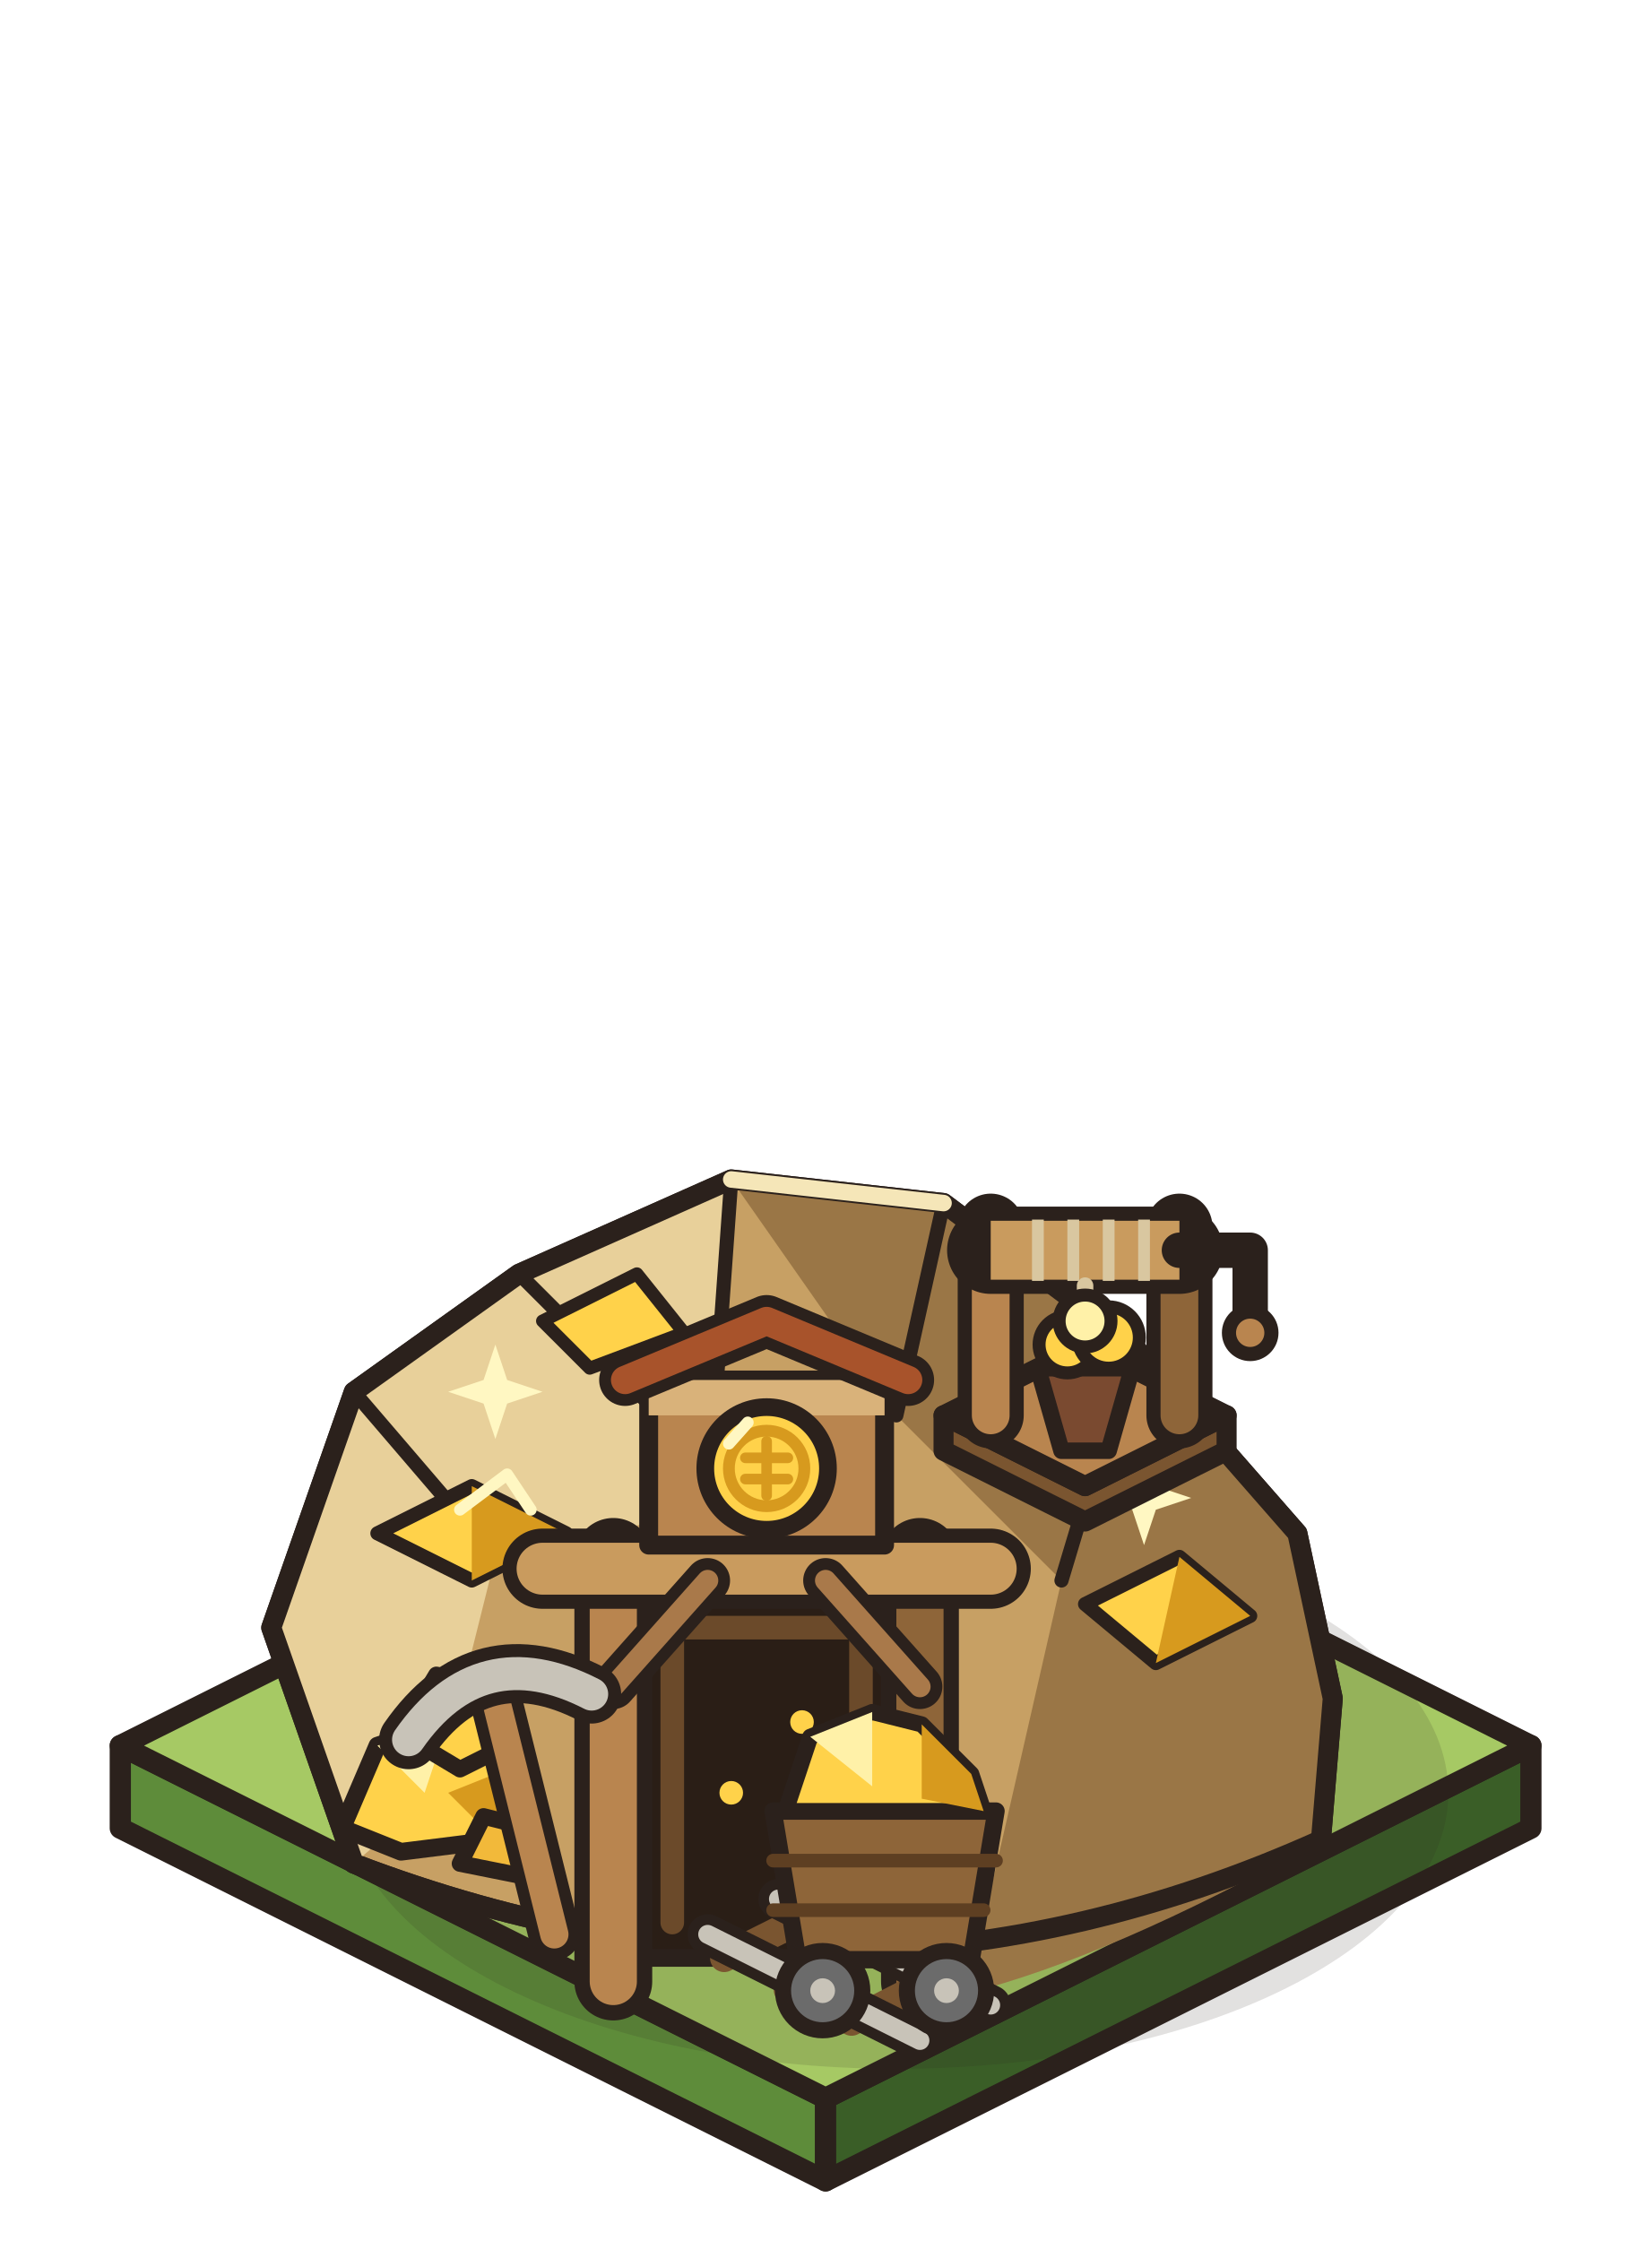
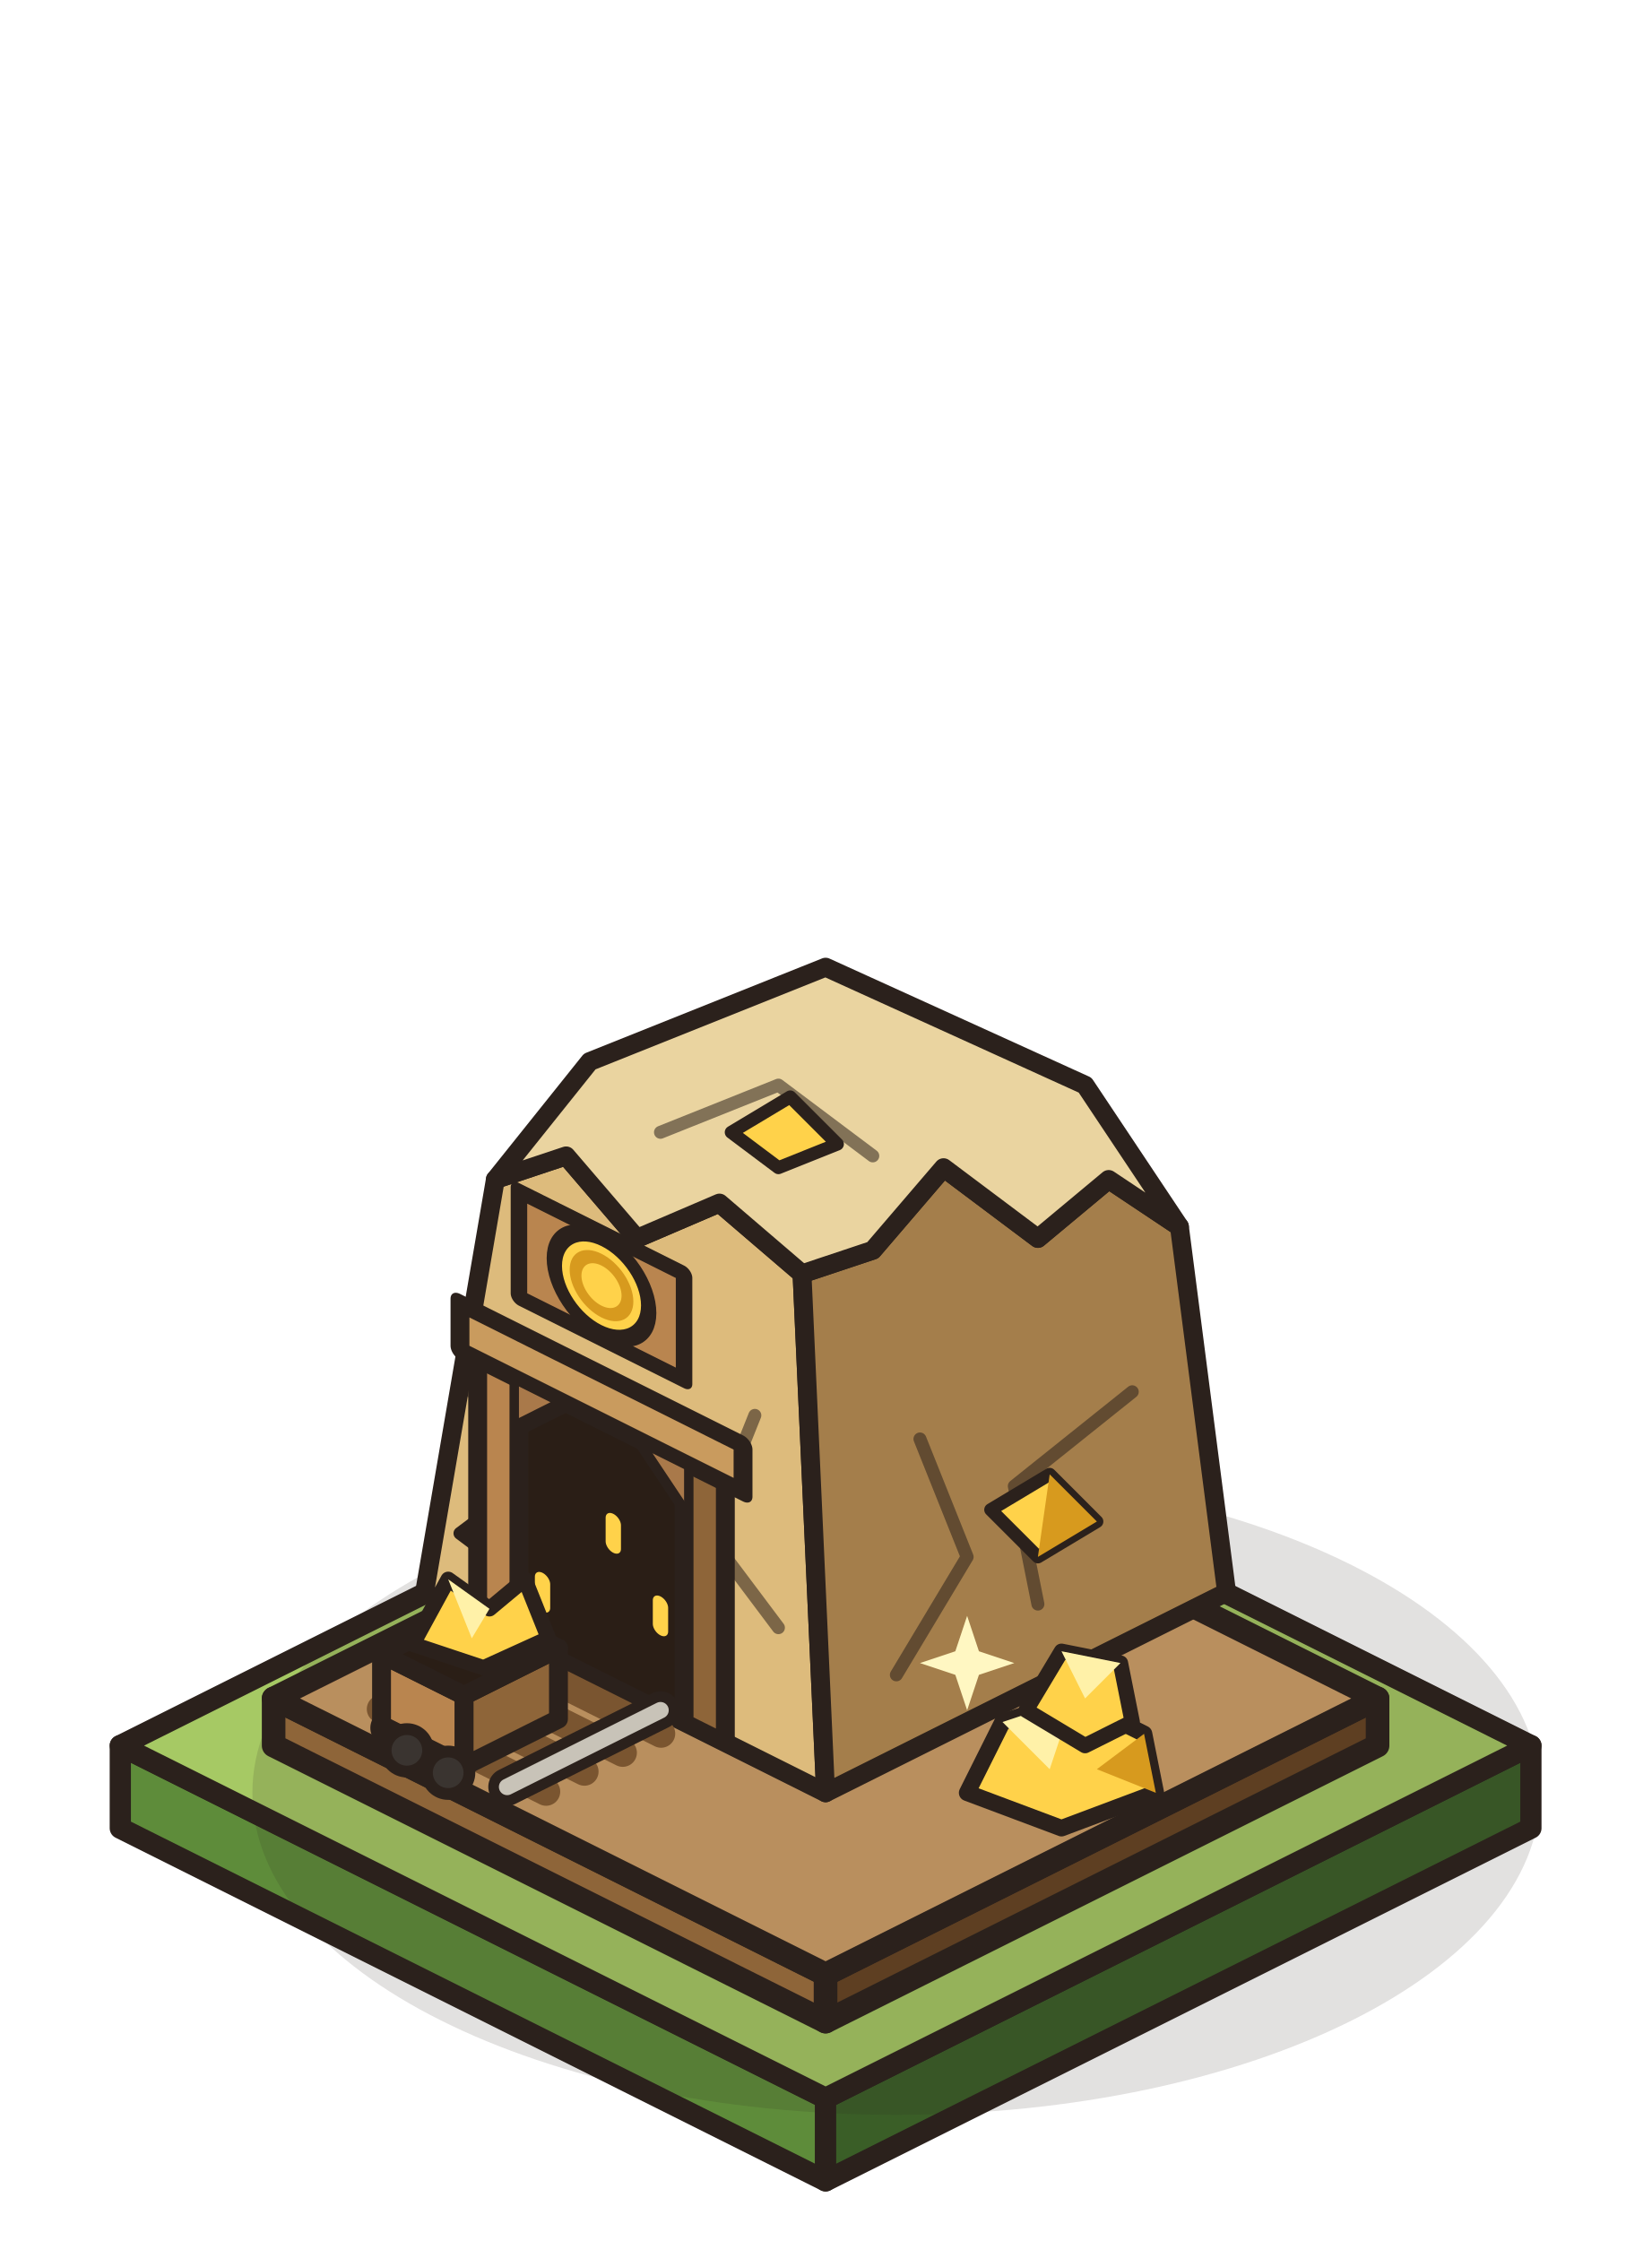
<svg xmlns="http://www.w3.org/2000/svg" viewBox="-70 -122 140 190" width="280" height="380">
  <path d="M-59.8 26L0 55.9L0 62.9L-59.8 33Z" fill="#5E8C3A" stroke="#2B211C" stroke-width="1.8" stroke-linejoin="round" />
  <path d="M59.8 26L0 55.9L0 62.9L59.8 33Z" fill="#3A5E27" stroke="#2B211C" stroke-width="1.8" stroke-linejoin="round" />
  <path d="M0 -3.9L59.8 26L0 55.9L-59.8 26Z" fill="#A6C964" stroke="#2B211C" stroke-width="1.8" stroke-linejoin="round" />
-   <ellipse cx="6" cy="30" rx="46.8" ry="23.4" fill="#2B211C" opacity="0.14" />
-   <g stroke="#2B211C" stroke-width="1.7" stroke-linejoin="round" stroke-linecap="round">
-     <path d="M-40 36L-47 16L-40 -4L-26 -14L-8 -22L10 -20L26 -8L40 8L43 22L42 34Q2 52 -40 36Z" fill="#C7A064" />
-     <path d="M-47 16L-40 -4L-26 -14L-8 -22L-10 6L-28 10L-33 30L-40 36Z" fill="#E8D09A" stroke="none" />
-     <path d="M-8 -22L10 -20L26 -8L40 8L43 22L42 34Q24 44 12 47L20 12L6 -2Z" fill="#9A7646" stroke="none" />
-     <path d="M-40 36L-47 16L-40 -4L-26 -14L-8 -22L10 -20L26 -8L40 8L43 22L42 34Q2 52 -40 36Z" fill="none" />
-     <path d="M-26 -14L-14 -2M-40 -4L-28 10M26 -8L20 12M10 -20L6 -2M-8 -22L-10 6" fill="none" stroke-width="1.2" />
-     <path d="M-8 -22L10 -20" fill="none" stroke="#F5E6B8" stroke-width="1.4" />
-     <path d="M-38 8L-30 4L-22 8L-30 12Z" fill="#FFD24A" stroke-width="1.2" />
-     <path d="M-30 4L-22 8L-30 12Z" fill="#D79A1E" stroke="none" />
-     <path d="M-24 -10L-16 -14L-12 -9L-20 -6Z" fill="#FFD24A" stroke-width="1.1" />
-     <path d="M22 14L30 10L36 15L28 19Z" fill="#FFD24A" stroke-width="1.2" />
-     <path d="M30 10L36 15L28 19Z" fill="#D79A1E" stroke="none" />
-     <path d="M-31 6L-27 3L-25 6" fill="none" stroke="#FFF7C2" stroke-width="1" stroke-linecap="round" />
-     <path d="M0 -4L1 -1L4 0L1 1L0 4L-1 1L-4 0L-1 -1Z" fill="#FFF7C2" stroke="none" transform="translate(-28 -4)" />
-     <path d="M0 -4L1 -1L4 0L1 1L0 4L-1 1L-4 0L-1 -1Z" fill="#FFF7C2" stroke="none" transform="translate(27 5)" />
-     <path d="M10 -2L22 4L34 -2L34 1L22 7L10 1Z" fill="#7A5530" />
-     <path d="M10 -2L22 4L34 -2L22 -8Z" fill="#B9854F" />
-     <path d="M14 -2L14 -18M30 -2L30 -18" fill="none" stroke-width="5.6" />
-     <path d="M14 -2L14 -18" fill="none" stroke="#B9854F" stroke-width="3.2" />
-     <path d="M30 -2L30 -18" fill="none" stroke="#8E6539" stroke-width="3.2" />
-     <path d="M14 -16L30 -16" fill="none" stroke-width="7.4" />
-     <path d="M14 -16L30 -16" fill="none" stroke="#C99B5E" stroke-width="5" stroke-linecap="butt" />
-     <path d="M18 -18.6L18 -13.4M21 -18.6L21 -13.4M24 -18.6L24 -13.4M27 -18.6L27 -13.4" fill="none" stroke="#D9C7A0" stroke-width="1" stroke-linecap="butt" />
-     <path d="M30 -16L36 -16L36 -9" fill="none" stroke-width="3" />
-     <circle cx="36" cy="-9" r="1.8" fill="#B9854F" stroke-width="1.2" />
-     <path d="M22 -13L22 -5" fill="none" stroke="#D9C7A0" stroke-width="1.4" />
-     <path d="M18 -6L26 -6L24 1L20 1Z" fill="#7A4A30" stroke-width="1.4" />
-     <circle cx="20.5" cy="-8" r="2.4" fill="#FFD24A" stroke-width="1.1" />
-     <circle cx="24" cy="-8.6" r="2.6" fill="#FFD24A" stroke-width="1.1" />
-     <circle cx="22" cy="-10" r="2.2" fill="#FFF1A8" stroke-width="1.1" />
-     <path d="M-18 44L-18 12L8 12L8 44Z" fill="#2A1E16" stroke-width="1.5" />
-     <path d="M-13 41L-13 16L3 16L3 41" fill="none" stroke="#6B4A2A" stroke-width="2" />
-     <circle cx="-8" cy="30" r="1" fill="#FFD24A" stroke="none" />
-     <circle cx="-2" cy="24" r="1" fill="#FFD24A" stroke="none" />
-     <circle cx="1" cy="33" r="0.8" fill="#FFF1A8" stroke="none" />
-     <path d="M-18 46L-18 10" fill="none" stroke-width="6.6" />
-     <path d="M-18 46L-18 10" fill="none" stroke="#B9854F" stroke-width="4" />
-     <path d="M8 46L8 10" fill="none" stroke-width="6.6" />
-     <path d="M8 46L8 10" fill="none" stroke="#8E6539" stroke-width="4" />
-     <path d="M-24 11L14 11" fill="none" stroke-width="6.8" />
-     <path d="M-24 11L14 11" fill="none" stroke="#C99B5E" stroke-width="4.4" />
-     <path d="M-18 21L-10 12M8 21L0 12" fill="none" stroke-width="3.8" />
-     <path d="M-18 21L-10 12M8 21L0 12" fill="none" stroke="#A9794A" stroke-width="1.8" />
-     <path d="M-15 -5L5 -5L5 9L-15 9Z" fill="#B9854F" stroke-width="1.6" />
-     <path d="M-15 -5L5 -5L5 -2L-15 -2Z" fill="#D9B27A" stroke="none" />
-     <path d="M-17 -5L-5 -10L7 -5" fill="none" stroke-width="4.4" />
-     <path d="M-17 -5L-5 -10L7 -5" fill="none" stroke="#A8532B" stroke-width="2.4" />
-     <circle cx="-5" cy="2.5" r="5.2" fill="#FFD24A" stroke-width="1.5" />
-     <circle cx="-5" cy="2.5" r="3.2" fill="none" stroke="#D79A1E" stroke-width="1" />
-     <path d="M-5 0.2L-5 4.8M-6.8 1.6L-3.2 1.6M-6.8 3.4L-3.2 3.4" fill="none" stroke="#D79A1E" stroke-width="0.9" />
-     <path d="M-8.2 0.4L-6.6 -1.4" fill="none" stroke="#FFF7C2" stroke-width="1" />
-     <path d="M-8.6 44L0 39.7M-3.2 46.7L5.4 42.4M2.2 49.4L10.8 45" fill="none" stroke="#7A5530" stroke-width="2.4" />
-     <path d="M-10 42L8 51M-4 39L14 48" fill="none" stroke-width="3.4" />
-     <path d="M-10 42L8 51M-4 39L14 48" fill="none" stroke="#C8C3B8" stroke-width="1.6" />
-     <path d="M-41 33L-38 26L-32 24L-27 28L-28 34L-36 35Z" fill="#FFD24A" stroke-width="1.5" />
-     <path d="M-38 26L-32 24L-34 30Z" fill="#FFF1A8" stroke="none" />
-     <path d="M-28 34L-27 28L-32 30Z" fill="#D79A1E" stroke="none" />
-     <path d="M-36 25L-33 20L-28 21L-27 26L-31 28Z" fill="#FFD24A" stroke-width="1.4" />
-     <path d="M-33 20L-28 21L-31 24Z" fill="#FFF1A8" stroke="none" />
-     <path d="M-31 36L-29 32L-25 33L-26 37Z" fill="#F2B93A" stroke-width="1.4" />
-     <g transform="translate(-23 42) rotate(-14)">
-       <path d="M0 0L0 -20" fill="none" stroke-width="4.4" />
-       <path d="M0 0L0 -20" fill="none" stroke="#B9854F" stroke-width="2.4" />
-       <path d="M-8 -19Q0 -26 8 -19" fill="none" stroke-width="5" />
-       <path d="M-8 -19Q0 -26 8 -19" fill="none" stroke="#C8C3B8" stroke-width="2.8" />
+   <ellipse cx="6" cy="30" rx="54.6" ry="27.3" fill="#2B211C" opacity="0.14" />
+   <g stroke="#2B211C" stroke-width="1.6" stroke-linejoin="round" stroke-linecap="round">
+     <path d="M-46.8 22L0 45.4L0 49.4L-46.8 26Z" fill="#8E6539" stroke-width="2" />
+     <path d="M46.8 22L0 45.4L0 49.4L46.8 26Z" fill="#5E3F22" stroke-width="2" />
+     <path d="M0 -1.4L46.8 22L0 45.4L-46.8 22Z" fill="#B98F5E" stroke-width="2" />
+     <path d="M-34 13L0 30L-2 -14L-9 -20L-16 -17L-22 -24L-28 -22Z" fill="#DDBB7C" />
+     <path d="M0 30L34 13L30 -18L24 -22L18 -17L10 -23L4 -16L-2 -14Z" fill="#A47E4B" />
+     <path d="M-28 -22L-22 -24L-16 -17L-9 -20L-2 -14L4 -16L10 -23L18 -17L24 -22L30 -18L22 -30L0 -40L-20 -32Z" fill="#EAD4A0" />
+     <path d="M-30 -4L-20 2L-22 12M-6 -2L-10 8L-4 16M26 -4L16 4L18 14M8 0L12 10L6 20M-14 -26L-4 -30L4 -24" fill="none" stroke-width="1.100" opacity=".55" />
+     <path d="M-31 8L-27 5L-23 8L-27 11Z" fill="#FFD24A" stroke-width="1.100" />
+     <path d="M-27 5L-23 8L-27 11Z" fill="#D79A1E" stroke="none" />
+     <path d="M14 6L19 3L23 7L18 10Z" fill="#FFD24A" stroke-width="1.100" />
+     <path d="M19 3L23 7L18 10Z" fill="#D79A1E" stroke="none" />
+     <path d="M-8 -26L-3 -29L1 -25L-4 -23Z" fill="#FFD24A" stroke-width="1.100" />
+     <path d="M-28 6L-26 4" fill="none" stroke="#FFF7C2" stroke-width="1" />
+     <g transform="matrix(1 .5 0 -1 0 30)">
+       <rect x="-27" y="0" width="16" height="22" fill="#2A1E16" />
+       <path d="M-24 6L-24 4M-18 14L-18 12M-14 9L-14 7" fill="none" stroke="#FFD24A" stroke-width="1.300" />
+       <rect x="-29.500" y="0" width="3.500" height="25" fill="#B9854F" />
+       <rect x="-12" y="0" width="3.500" height="25" fill="#8E6539" />
+       <rect x="-31" y="22" width="24" height="4" fill="#C99B5E" />
+       <path d="M-26 22L-22 22L-26 18M-12 22L-16 22L-12 18" fill="#A9794A" stroke-width="1.100" />
+       <rect x="-26" y="29" width="14" height="9" fill="#B9854F" stroke-width="1.400" />
+       <circle cx="-19" cy="33.500" r="4" fill="#FFD24A" stroke-width="1.300" />
+       <circle cx="-19" cy="33.500" r="2.200" fill="none" stroke="#D79A1E" stroke-width="1" />
    </g>
-     <g class="anim-cart">
-       <g transform="translate(5 41) scale(1.05)">
-         <path d="M-9 -9L9 -9L7 3L-7 3Z" fill="#8E6539" stroke-width="1.4" />
-         <path d="M-9 -5L9 -5M-9 -1L8 -1" fill="none" stroke="#5E3F22" stroke-width="1.1" />
-         <path d="M-8 -9L-6 -15L-1 -17L3 -16L7 -12L8 -9Z" fill="#FFD24A" stroke-width="1.3" />
-         <path d="M-6 -15L-1 -17L-1 -11Z" fill="#FFF1A8" stroke="none" />
-         <path d="M3 -16L7 -12L8 -9L3 -10Z" fill="#D79A1E" stroke="none" />
-         <circle cx="-5" cy="5.5" r="3.2" fill="#6B6B6B" stroke-width="1.3" />
-         <circle cx="5" cy="5.5" r="3.2" fill="#6B6B6B" stroke-width="1.3" />
-         <circle cx="-5" cy="5.5" r="1" fill="#C8C3B8" stroke="none" />
-         <circle cx="5" cy="5.5" r="1" fill="#C8C3B8" stroke="none" />
-       </g>
-     </g>
+     <path d="M-27.950 17.980L-13.950 24.980M-31.200 19.600L-17.200 26.600M-34.450 21.200L-20.450 28.200M-37.700 22.900L-23.700 29.900" fill="none" stroke="#7A5530" stroke-width="2.400" />
+     <path d="M-24 18L-37 24.500M-14 23L-27 29.500" fill="none" stroke-width="3.200" />
+     <path d="M-24 18L-37 24.500M-14 23L-27 29.500" fill="none" stroke="#C8C3B8" stroke-width="1.400" />
+     <path d="M-37.650 24.250L-30.650 27.750V21.750L-37.650 18.250Z" fill="#B9854F" />
+     <path d="M-30.650 27.750L-22.650 23.750V17.750L-30.650 21.750Z" fill="#8E6539" />
+     <path d="M-30.650 21.750L-22.650 17.750L-29.650 14.250L-37.650 18.250Z" fill="#2A1E16" />
+     <path d="M-35 17.400L-32 11.900L-28.500 14.400L-25.500 11.900L-23.500 16.900L-29 19.400Z" fill="#FFD24A" stroke-width="1.300" />
+     <path d="M-32 11.900L-28.500 14.400L-30 16.900Z" fill="#FFF1A8" stroke="none" />
+     <circle cx="-35.500" cy="26.400" r="1.800" fill="#3A3430" stroke-width="1" />
+     <circle cx="-32" cy="28.300" r="1.800" fill="#3A3430" stroke-width="1" />
+     <path d="M12 30L15 24L21 22L27 25L28 30L20 33Z" fill="#FFD24A" stroke-width="1.400" />
+     <path d="M15 24L21 22L19 28Z" fill="#FFF1A8" stroke="none" />
+     <path d="M28 30L27 25L23 28Z" fill="#D79A1E" stroke="none" />
+     <path d="M17 23L20 18L25 19L26 24L22 26Z" fill="#FFD24A" stroke-width="1.300" />
+     <path d="M20 18L25 19L22 22Z" fill="#FFF1A8" stroke="none" />
+     <path d="M0 -4L1 -1L4 0L1 1L0 4L-1 1L-4 0L-1 -1Z" fill="#FFF7C2" stroke="none" transform="translate(12 19)" />
  </g>
</svg>
